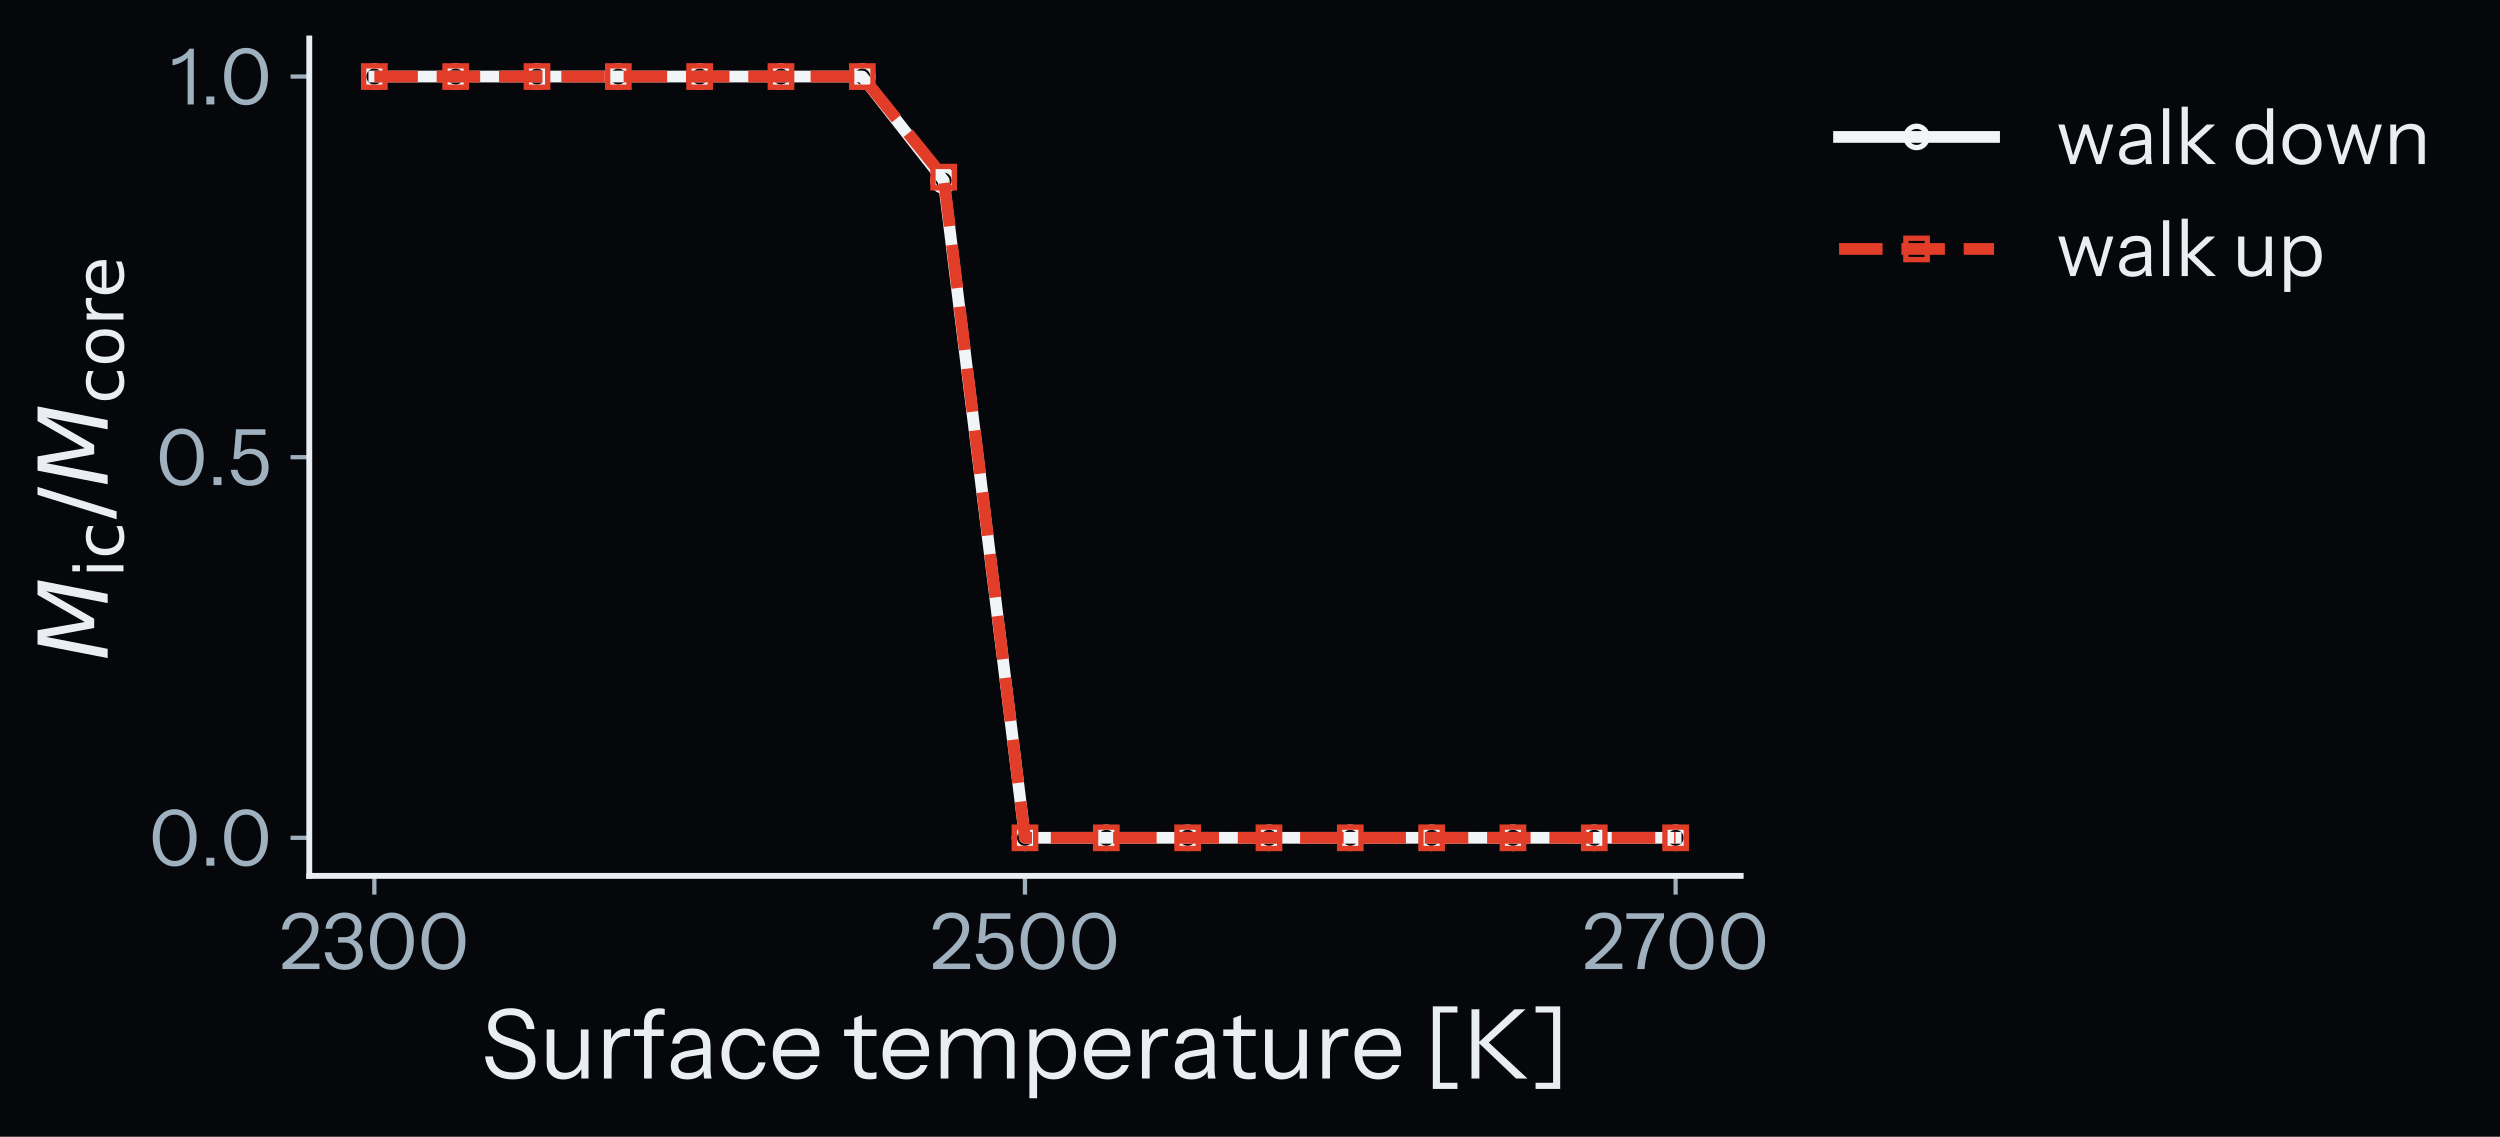
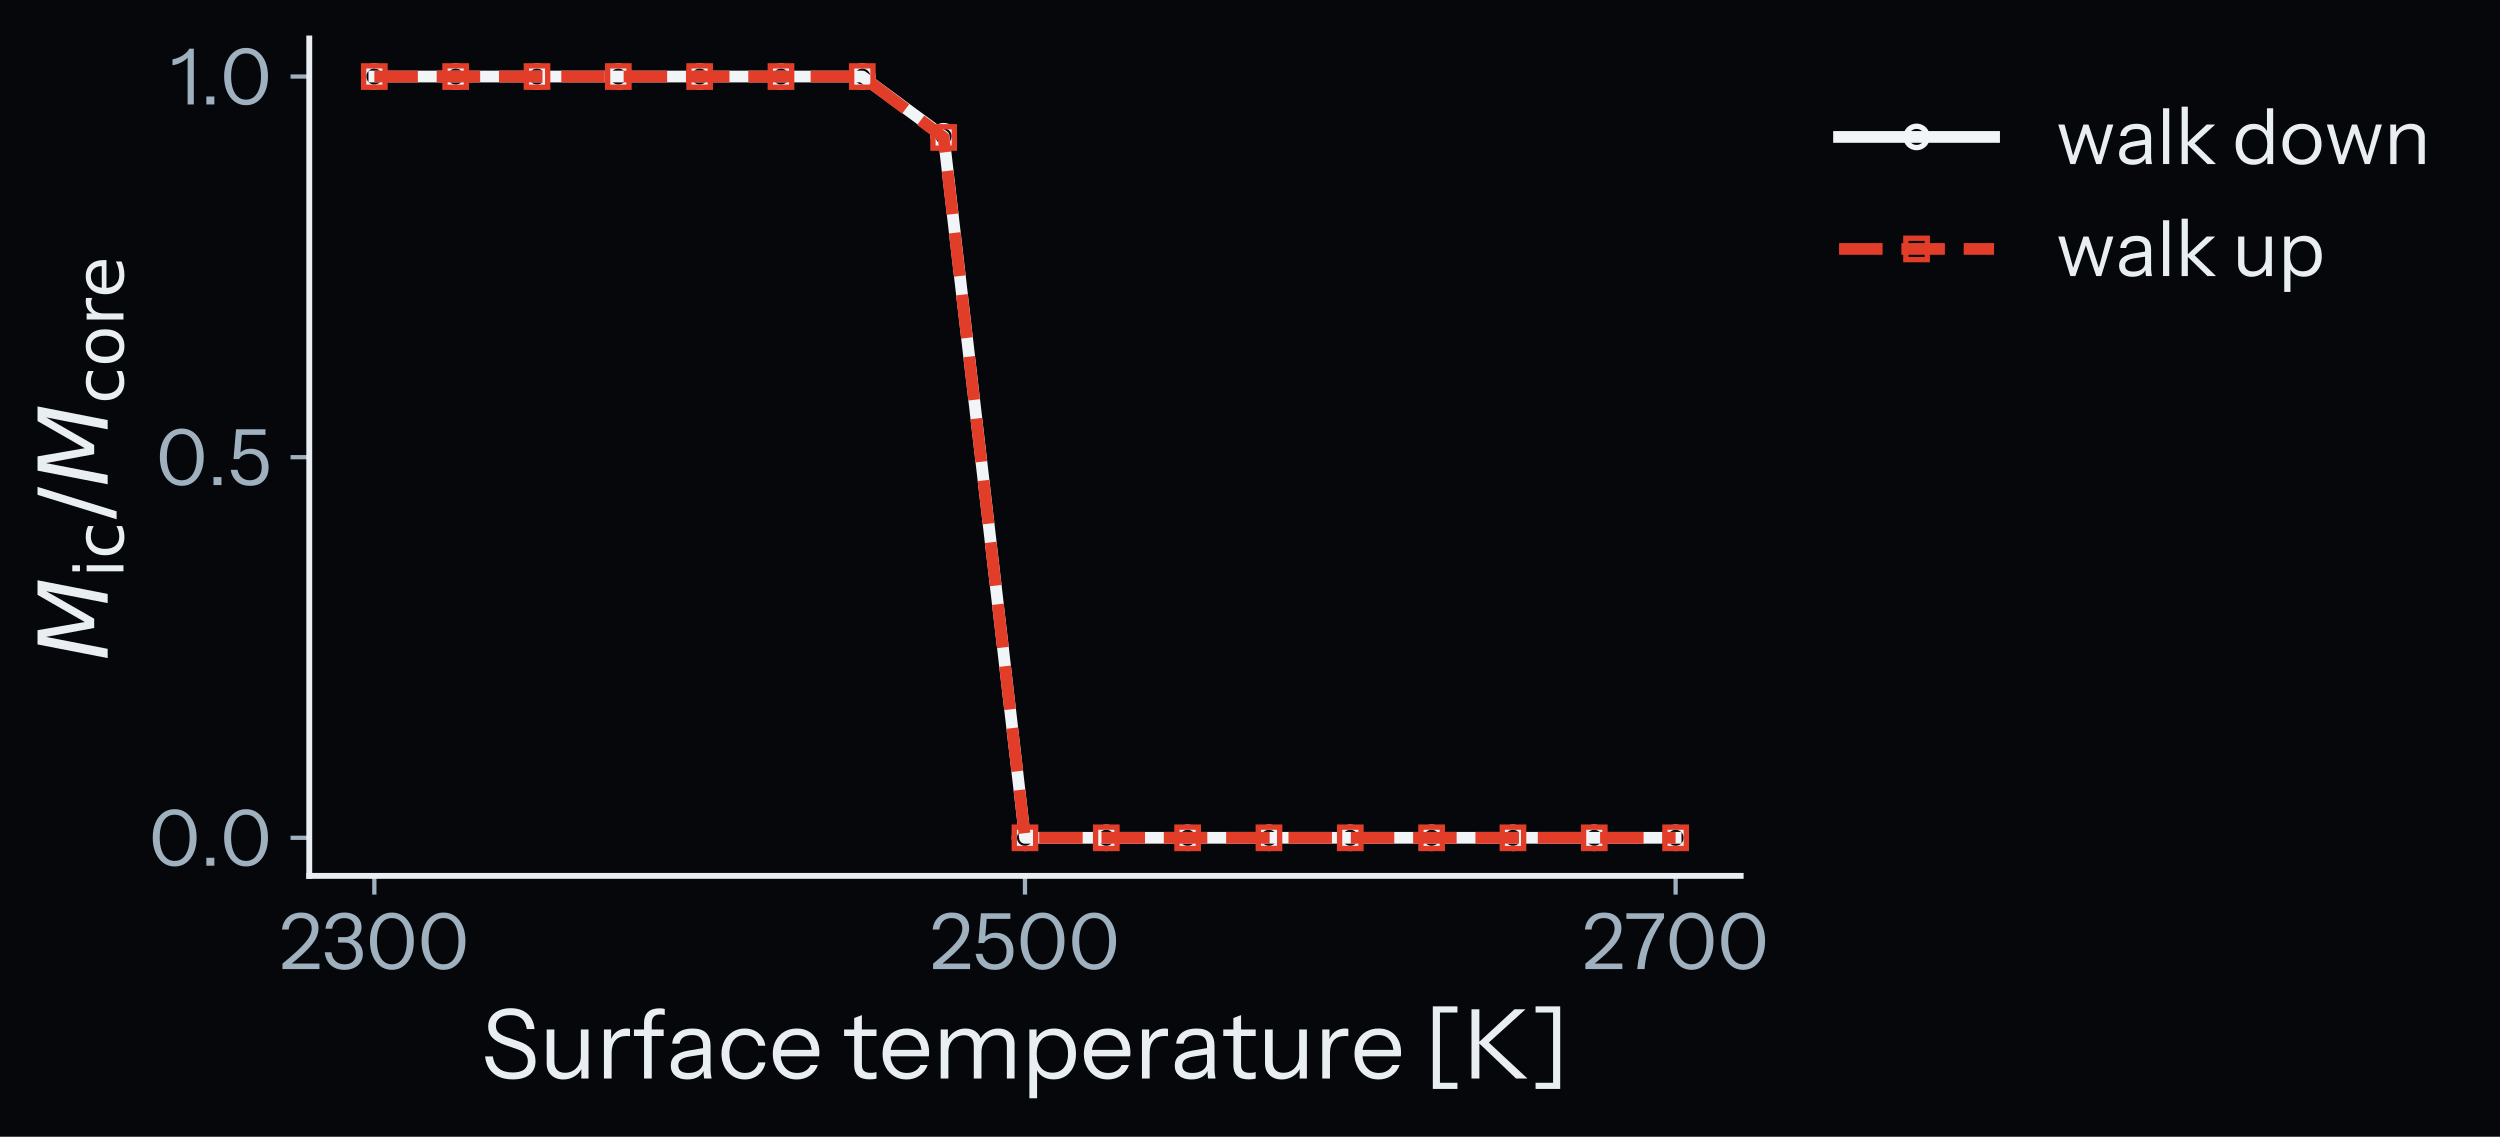
<svg xmlns="http://www.w3.org/2000/svg" xmlns:xlink="http://www.w3.org/1999/xlink" width="467.707pt" height="212.664pt" viewBox="0 0 467.707 212.664" version="1.1">
  <defs>
    <style type="text/css">*{stroke-linejoin: round; stroke-linecap: butt}</style>
  </defs>
  <g id="figure_1">
    <g id="patch_1">
      <path d="M 0 212.664  L 467.707 212.664  L 467.707 0  L 0 0  z " style="fill: #05070b" />
    </g>
    <g id="axes_1">
      <g id="patch_2">
        <path d="M 57.86 163.862  L 325.65 163.862  L 325.65 7.2  L 57.86 7.2  z " style="fill: #05070b" />
      </g>
      <g id="matplotlib.axis_1">
        <g id="xtick_1">
          <g id="line2d_1">
            <defs>
              <path id="m2e974000b8" d="M 0 0  L 0 3.5  " style="stroke: #9fb0be; stroke-width: 0.8" />
            </defs>
            <g>
              <use xlink:href="#m2e974000b8" x="70.032" y="163.862" style="fill: #9fb0be; stroke: #9fb0be; stroke-width: 0.8" />
            </g>
          </g>
          <g id="text_1">
            <g style="fill: #9fb0be" transform="translate(52.26268 181.3018) scale(0.145 -0.145)">
              <defs>
                <path id="InstrumentSans-Regular-32" d="M 256 0  L 256 448  Q 947 1018 1411 1446  Q 1875 1875 2153 2208  Q 2432 2541 2550 2819  Q 2669 3098 2669 3366  Q 2669 3763 2432 3987  Q 2195 4211 1779 4211  Q 1350 4211 1088 3968  Q 826 3725 768 3270  L 218 3270  Q 282 3898 701 4285  Q 1120 4672 1818 4672  Q 2464 4672 2848 4326  Q 3232 3981 3232 3379  Q 3232 3053 3107 2726  Q 2982 2400 2697 2041  Q 2413 1683 1949 1251  Q 1485 819 800 275  L 678 461  L 3309 461  L 3309 0  L 256 0  z " transform="scale(0.015625)" />
                <path id="InstrumentSans-Regular-33" d="M 1894 -64  Q 1434 -64 1085 105  Q 736 275 521 601  Q 307 928 256 1389  L 806 1389  Q 877 909 1158 653  Q 1440 397 1901 397  Q 2336 397 2585 627  Q 2835 858 2835 1254  Q 2835 1670 2592 1929  Q 2349 2189 1939 2189  L 1363 2189  L 1363 2637  L 1920 2637  Q 2291 2637 2512 2851  Q 2733 3066 2733 3424  Q 2733 3802 2499 4006  Q 2266 4211 1869 4211  Q 1478 4211 1203 3984  Q 928 3757 877 3334  L 320 3334  Q 358 3744 563 4041  Q 768 4339 1110 4505  Q 1453 4672 1882 4672  Q 2298 4672 2618 4525  Q 2938 4378 3117 4106  Q 3296 3834 3296 3469  Q 3296 3142 3149 2892  Q 3002 2643 2749 2502  Q 2496 2362 2170 2362  L 2131 2496  Q 2522 2496 2806 2333  Q 3091 2170 3248 1888  Q 3405 1606 3405 1235  Q 3405 851 3213 556  Q 3021 262 2681 99  Q 2342 -64 1894 -64  z " transform="scale(0.015625)" />
                <path id="InstrumentSans-Regular-30" d="M 2131 -64  Q 1587 -64 1180 240  Q 774 544 547 1085  Q 320 1626 320 2323  Q 320 3021 544 3549  Q 768 4077 1177 4374  Q 1587 4672 2131 4672  Q 2675 4672 3081 4374  Q 3488 4077 3715 3549  Q 3942 3021 3942 2323  Q 3942 1619 3715 1081  Q 3488 544 3081 240  Q 2675 -64 2131 -64  z M 2131 397  Q 2522 397 2797 630  Q 3072 864 3219 1296  Q 3366 1728 3366 2330  Q 3366 2925 3222 3347  Q 3078 3770 2803 3990  Q 2528 4211 2131 4211  Q 1734 4211 1459 3987  Q 1184 3763 1040 3344  Q 896 2925 896 2330  Q 896 1728 1043 1293  Q 1190 858 1465 627  Q 1741 397 2131 397  z " transform="scale(0.015625)" />
              </defs>
              <use xlink:href="#InstrumentSans-Regular-32" />
              <use xlink:href="#InstrumentSans-Regular-33" transform="translate(54.49999 0)" />
              <use xlink:href="#InstrumentSans-Regular-30" transform="translate(111.9 0)" />
              <use xlink:href="#InstrumentSans-Regular-30" transform="translate(178.5 0)" />
            </g>
          </g>
        </g>
        <g id="xtick_2">
          <g id="line2d_2">
            <g>
              <use xlink:href="#m2e974000b8" x="191.755" y="163.862" style="fill: #9fb0be; stroke: #9fb0be; stroke-width: 0.8" />
            </g>
          </g>
          <g id="text_2">
            <g style="fill: #9fb0be" transform="translate(173.9855 181.3018) scale(0.145 -0.145)">
              <defs>
                <path id="InstrumentSans-Regular-35" d="M 1869 -64  Q 1184 -64 774 304  Q 365 672 275 1261  L 838 1261  Q 922 845 1194 621  Q 1466 397 1856 397  Q 2266 397 2550 653  Q 2835 909 2835 1466  Q 2835 2022 2550 2300  Q 2266 2579 1830 2579  Q 1517 2579 1286 2451  Q 1056 2323 979 2150  L 506 2150  L 717 4608  L 3149 4608  L 3149 4147  L 1030 4147  L 1210 4339  L 1062 2483  L 941 2528  Q 1056 2720 1312 2861  Q 1568 3002 1939 3002  Q 2368 3002 2697 2816  Q 3027 2630 3216 2288  Q 3405 1946 3405 1466  Q 3405 986 3216 643  Q 3027 301 2684 118  Q 2342 -64 1869 -64  z " transform="scale(0.015625)" />
              </defs>
              <use xlink:href="#InstrumentSans-Regular-32" />
              <use xlink:href="#InstrumentSans-Regular-35" transform="translate(54.49999 0)" />
              <use xlink:href="#InstrumentSans-Regular-30" transform="translate(111.9 0)" />
              <use xlink:href="#InstrumentSans-Regular-30" transform="translate(178.5 0)" />
            </g>
          </g>
        </g>
        <g id="xtick_3">
          <g id="line2d_3">
            <g>
              <use xlink:href="#m2e974000b8" x="313.478" y="163.862" style="fill: #9fb0be; stroke: #9fb0be; stroke-width: 0.8" />
            </g>
          </g>
          <g id="text_3">
            <g style="fill: #9fb0be" transform="translate(296.0131 181.3018) scale(0.145 -0.145)">
              <defs>
                <path id="InstrumentSans-Regular-37" d="M 1050 0  Q 1139 1088 1558 2153  Q 1978 3219 2816 4333  L 2848 4147  L 154 4147  L 154 4608  L 3264 4608  L 3264 4224  Q 2752 3475 2416 2777  Q 2080 2080 1894 1398  Q 1709 717 1658 0  L 1050 0  z " transform="scale(0.015625)" />
              </defs>
              <use xlink:href="#InstrumentSans-Regular-32" />
              <use xlink:href="#InstrumentSans-Regular-37" transform="translate(54.49999 0)" />
              <use xlink:href="#InstrumentSans-Regular-30" transform="translate(107.7 0)" />
              <use xlink:href="#InstrumentSans-Regular-30" transform="translate(174.3 0)" />
            </g>
          </g>
        </g>
        <g id="text_4">
          <g style="fill: #e9eef2" transform="translate(89.99858 201.7743) scale(0.18 -0.18)">
            <defs>
              <path id="InstrumentSans-Regular-53" d="M 2112 -58  Q 1306 -58 829 339  Q 352 736 269 1472  L 781 1472  Q 851 941 1184 672  Q 1517 403 2106 403  Q 2605 403 2857 592  Q 3110 781 3110 1146  Q 3110 1459 2937 1644  Q 2765 1830 2400 1952  L 1626 2221  Q 1037 2426 755 2717  Q 474 3008 474 3456  Q 474 3827 659 4099  Q 845 4371 1184 4524  Q 1523 4678 1971 4678  Q 2662 4678 3078 4316  Q 3494 3955 3558 3290  L 3046 3290  Q 2963 3770 2704 3994  Q 2445 4218 1958 4218  Q 1498 4218 1242 4032  Q 986 3846 986 3507  Q 986 3219 1165 3046  Q 1344 2874 1722 2746  L 2547 2458  Q 3085 2272 3353 1955  Q 3622 1638 3622 1152  Q 3622 576 3228 259  Q 2835 -58 2112 -58  z " transform="scale(0.015625)" />
              <path id="InstrumentSans-Regular-75" d="M 1574 -64  Q 1254 -64 1004 67  Q 755 198 614 438  Q 474 678 474 992  L 474 3264  L 986 3264  L 986 1126  Q 986 755 1168 569  Q 1350 384 1690 384  Q 1997 384 2233 525  Q 2470 666 2608 918  Q 2746 1171 2746 1498  L 2829 723  Q 2669 358 2329 147  Q 1990 -64 1574 -64  z M 2778 0  L 2778 768  L 2746 768  L 2746 3264  L 3258 3264  L 3258 0  L 2778 0  z " transform="scale(0.015625)" />
              <path id="InstrumentSans-Regular-72" d="M 512 0  L 512 3264  L 992 3264  L 992 2432  L 1024 2432  L 1024 0  L 512 0  z M 1024 1702  L 941 2477  Q 1056 2893 1350 3110  Q 1645 3328 2029 3328  Q 2189 3328 2246 3302  L 2246 2810  Q 2214 2822 2156 2825  Q 2099 2829 2016 2829  Q 1530 2829 1277 2537  Q 1024 2246 1024 1702  z " transform="scale(0.015625)" />
              <path id="InstrumentSans-Regular-66" d="M 781 0  L 781 3725  Q 781 4173 1040 4422  Q 1299 4672 1830 4672  Q 1958 4672 2032 4659  Q 2106 4646 2157 4627  L 2157 4224  Q 2112 4237 2032 4249  Q 1952 4262 1862 4262  Q 1568 4262 1430 4115  Q 1293 3968 1293 3699  L 1293 0  L 781 0  z M 109 2829  L 109 3264  L 2086 3264  L 2086 2829  L 109 2829  z " transform="scale(0.015625)" />
              <path id="InstrumentSans-Regular-61" d="M 2515 0  Q 2490 109 2480 249  Q 2470 390 2470 608  L 2438 608  L 2438 2170  Q 2438 2541 2268 2717  Q 2099 2893 1722 2893  Q 1350 2893 1129 2742  Q 909 2592 883 2317  L 390 2317  Q 422 2790 787 3059  Q 1152 3328 1741 3328  Q 2349 3328 2643 3040  Q 2938 2752 2938 2176  L 2938 608  Q 2938 467 2957 316  Q 2976 166 3008 0  L 2515 0  z M 1395 -64  Q 890 -64 592 182  Q 294 429 294 858  Q 294 1286 588 1523  Q 883 1760 1446 1856  L 2586 2048  L 2586 1626  L 1523 1459  Q 1165 1402 979 1267  Q 794 1133 794 877  Q 794 627 963 499  Q 1133 371 1466 371  Q 1894 371 2166 566  Q 2438 762 2438 1075  L 2522 621  Q 2419 294 2121 115  Q 1824 -64 1395 -64  z " transform="scale(0.015625)" />
              <path id="InstrumentSans-Regular-63" d="M 1805 -64  Q 1357 -64 1008 157  Q 659 378 457 765  Q 256 1152 256 1645  Q 256 2138 457 2515  Q 659 2893 1008 3110  Q 1357 3328 1798 3328  Q 2163 3328 2454 3187  Q 2746 3046 2934 2787  Q 3123 2528 3174 2182  L 2701 2182  Q 2637 2496 2406 2694  Q 2176 2893 1811 2893  Q 1498 2893 1267 2739  Q 1037 2586 909 2304  Q 781 2022 781 1645  Q 781 1267 909 979  Q 1037 691 1270 531  Q 1504 371 1818 371  Q 2170 371 2406 566  Q 2643 762 2707 1075  L 3181 1075  Q 3123 736 2928 477  Q 2733 218 2445 77  Q 2157 -64 1805 -64  z " transform="scale(0.015625)" />
              <path id="InstrumentSans-Regular-65" d="M 1850 -64  Q 1382 -64 1024 157  Q 666 378 461 762  Q 256 1146 256 1645  Q 256 2144 457 2525  Q 659 2906 1024 3117  Q 1389 3328 1862 3328  Q 2317 3328 2653 3129  Q 2989 2931 3171 2572  Q 3354 2214 3354 1728  Q 3354 1664 3350 1606  Q 3347 1549 3334 1478  L 640 1478  L 640 1907  L 3021 1907  L 2854 1670  Q 2854 2259 2595 2576  Q 2336 2893 1862 2893  Q 1376 2893 1078 2557  Q 781 2221 781 1651  Q 781 1069 1078 720  Q 1376 371 1875 371  Q 2189 371 2425 508  Q 2662 646 2771 902  L 3258 902  Q 3098 454 2723 195  Q 2349 -64 1850 -64  z " transform="scale(0.015625)" />
              <path id="InstrumentSans-Regular-20" transform="scale(0.015625)" />
              <path id="InstrumentSans-Regular-74" d="M 1818 -58  Q 1274 -58 1027 188  Q 781 435 781 902  L 781 4026  L 1293 4218  L 1293 909  Q 1293 634 1433 506  Q 1574 378 1894 378  Q 2022 378 2115 394  Q 2208 410 2266 435  L 2266 0  Q 2202 -26 2083 -42  Q 1965 -58 1818 -58  z M 109 2829  L 109 3264  L 2266 3264  L 2266 2829  L 109 2829  z " transform="scale(0.015625)" />
              <path id="InstrumentSans-Regular-6d" d="M 512 0  L 512 3264  L 992 3264  L 992 2496  L 1024 2496  L 1024 0  L 512 0  z M 2714 0  L 2714 2163  Q 2714 2534 2547 2707  Q 2381 2880 2067 2880  Q 1773 2880 1536 2739  Q 1299 2598 1161 2348  Q 1024 2099 1024 1766  L 941 2541  Q 1107 2906 1440 3117  Q 1773 3328 2163 3328  Q 2637 3328 2931 3049  Q 3226 2771 3226 2298  L 3226 0  L 2714 0  z M 4915 0  L 4915 2163  Q 4915 2534 4748 2707  Q 4582 2880 4269 2880  Q 3974 2880 3737 2739  Q 3501 2598 3363 2348  Q 3226 2099 3226 1766  L 3098 2541  Q 3264 2906 3609 3117  Q 3955 3328 4352 3328  Q 4826 3328 5126 3049  Q 5427 2771 5427 2298  L 5427 0  L 4915 0  z " transform="scale(0.015625)" />
              <path id="InstrumentSans-Regular-70" d="M 2125 -58  Q 1664 -58 1350 166  Q 1037 390 922 800  L 1024 813  L 1024 -1312  L 512 -1312  L 512 3264  L 992 3264  L 992 2502  L 922 2522  Q 1043 2899 1382 3113  Q 1722 3328 2170 3328  Q 2605 3328 2928 3117  Q 3251 2906 3430 2528  Q 3610 2150 3610 1645  Q 3610 1133 3424 749  Q 3238 365 2905 153  Q 2573 -58 2125 -58  z M 2048 390  Q 2534 390 2809 726  Q 3085 1062 3085 1645  Q 3085 2221 2809 2550  Q 2534 2880 2048 2880  Q 1562 2880 1280 2544  Q 998 2208 998 1626  Q 998 1056 1280 723  Q 1562 390 2048 390  z " transform="scale(0.015625)" />
              <path id="InstrumentSans-Regular-5b" d="M 576 -691  L 576 4800  L 2214 4800  L 2214 4390  L 1050 4390  L 1050 -282  L 2214 -282  L 2214 -691  L 576 -691  z " transform="scale(0.015625)" />
              <path id="InstrumentSans-Regular-4b" d="M 550 0  L 550 4608  L 1075 4608  L 1075 0  L 550 0  z M 1018 2394  L 3411 4608  L 4147 4608  L 1702 2394  L 1018 2394  z M 3514 0  L 1005 2394  L 1702 2394  L 4275 0  L 3514 0  z " transform="scale(0.015625)" />
              <path id="InstrumentSans-Regular-5d" d="M 2022 4800  L 2022 -691  L 384 -691  L 384 -282  L 1549 -282  L 1549 4390  L 384 4390  L 384 4800  L 2022 4800  z " transform="scale(0.015625)" />
            </defs>
            <use xlink:href="#InstrumentSans-Regular-53" />
            <use xlink:href="#InstrumentSans-Regular-75" transform="translate(60.79999 0)" />
            <use xlink:href="#InstrumentSans-Regular-72" transform="translate(119.7 0)" />
            <use xlink:href="#InstrumentSans-Regular-66" transform="translate(157.2 0)" />
            <use xlink:href="#InstrumentSans-Regular-61" transform="translate(192.6 0)" />
            <use xlink:href="#InstrumentSans-Regular-63" transform="translate(245.8999 0)" />
            <use xlink:href="#InstrumentSans-Regular-65" transform="translate(299.1999 0)" />
            <use xlink:href="#InstrumentSans-Regular-20" transform="translate(355.5999 0)" />
            <use xlink:href="#InstrumentSans-Regular-74" transform="translate(375.5999 0)" />
            <use xlink:href="#InstrumentSans-Regular-65" transform="translate(413.2999 0)" />
            <use xlink:href="#InstrumentSans-Regular-6d" transform="translate(469.6999 0)" />
            <use xlink:href="#InstrumentSans-Regular-70" transform="translate(561.8999 0)" />
            <use xlink:href="#InstrumentSans-Regular-65" transform="translate(622.4999 0)" />
            <use xlink:href="#InstrumentSans-Regular-72" transform="translate(678.8999 0)" />
            <use xlink:href="#InstrumentSans-Regular-61" transform="translate(716.3999 0)" />
            <use xlink:href="#InstrumentSans-Regular-74" transform="translate(769.6998 0)" />
            <use xlink:href="#InstrumentSans-Regular-75" transform="translate(807.3998 0)" />
            <use xlink:href="#InstrumentSans-Regular-72" transform="translate(866.2998 0)" />
            <use xlink:href="#InstrumentSans-Regular-65" transform="translate(903.7998 0)" />
            <use xlink:href="#InstrumentSans-Regular-20" transform="translate(960.1998 0)" />
            <use xlink:href="#InstrumentSans-Regular-5b" transform="translate(980.1998 0)" />
            <use xlink:href="#InstrumentSans-Regular-4b" transform="translate(1020.8 0)" />
            <use xlink:href="#InstrumentSans-Regular-5d" transform="translate(1090 0)" />
          </g>
        </g>
      </g>
      <g id="matplotlib.axis_2">
        <g id="ytick_1">
          <g id="line2d_4">
            <defs>
              <path id="m2f46859ac6" d="M 0 0  L -3.5 0  " style="stroke: #9fb0be; stroke-width: 0.8" />
            </defs>
            <g>
              <use xlink:href="#m2f46859ac6" x="57.86" y="156.741" style="fill: #9fb0be; stroke: #9fb0be; stroke-width: 0.8" />
            </g>
          </g>
          <g id="text_5">
            <g style="fill: #9fb0be" transform="translate(27.85 161.9608) scale(0.145 -0.145)">
              <defs>
                <path id="InstrumentSans-Regular-2e" d="M 486 0  L 486 659  L 1146 659  L 1146 0  L 486 0  z " transform="scale(0.015625)" />
              </defs>
              <use xlink:href="#InstrumentSans-Regular-30" />
              <use xlink:href="#InstrumentSans-Regular-2e" transform="translate(66.59999 0)" />
              <use xlink:href="#InstrumentSans-Regular-30" transform="translate(92.09998 0)" />
            </g>
          </g>
        </g>
        <g id="ytick_2">
          <g id="line2d_5">
            <g>
              <use xlink:href="#m2f46859ac6" x="57.86" y="85.531" style="fill: #9fb0be; stroke: #9fb0be; stroke-width: 0.8" />
            </g>
          </g>
          <g id="text_6">
            <g style="fill: #9fb0be" transform="translate(29.18219 90.75091) scale(0.145 -0.145)">
              <use xlink:href="#InstrumentSans-Regular-30" />
              <use xlink:href="#InstrumentSans-Regular-2e" transform="translate(66.59999 0)" />
              <use xlink:href="#InstrumentSans-Regular-35" transform="translate(92.09998 0)" />
            </g>
          </g>
        </g>
        <g id="ytick_3">
          <g id="line2d_6">
            <g>
              <use xlink:href="#m2f46859ac6" x="57.86" y="14.321" style="fill: #9fb0be; stroke: #9fb0be; stroke-width: 0.8" />
            </g>
          </g>
          <g id="text_7">
            <g style="fill: #9fb0be" transform="translate(31.8375 19.54099) scale(0.145 -0.145)">
              <defs>
                <path id="InstrumentSans-Regular-31" d="M 1440 0  L 1440 4083  L 1574 4051  Q 1498 3878 1280 3705  Q 1062 3533 777 3405  Q 493 3277 192 3232  L 192 3725  Q 493 3776 768 3904  Q 1043 4032 1257 4214  Q 1472 4397 1574 4608  L 1952 4608  L 1952 0  L 1440 0  z " transform="scale(0.015625)" />
              </defs>
              <use xlink:href="#InstrumentSans-Regular-31" />
              <use xlink:href="#InstrumentSans-Regular-2e" transform="translate(39.09999 0)" />
              <use xlink:href="#InstrumentSans-Regular-30" transform="translate(64.59998 0)" />
            </g>
          </g>
        </g>
        <g id="text_8">
          <g style="fill: #e9eef2" transform="translate(20.16 123.6009) rotate(-90) scale(0.18 -0.18)">
            <defs>
              <path id="DejaVuSans-Oblique-4d" d="M 1081 4666  L 2028 4666  L 2572 1522  L 4378 4666  L 5350 4666  L 4441 0  L 3828 0  L 4622 4091  L 2791 897  L 2175 897  L 1581 4103  L 788 0  L 172 0  L 1081 4666  z " transform="scale(0.015625)" />
              <path id="DejaVuSans-69" d="M 603 3500  L 1178 3500  L 1178 0  L 603 0  L 603 3500  z M 603 4863  L 1178 4863  L 1178 4134  L 603 4134  L 603 4863  z " transform="scale(0.015625)" />
              <path id="DejaVuSans-63" d="M 3122 3366  L 3122 2828  Q 2878 2963 2633 3030  Q 2388 3097 2138 3097  Q 1578 3097 1268 2742  Q 959 2388 959 1747  Q 959 1106 1268 751  Q 1578 397 2138 397  Q 2388 397 2633 464  Q 2878 531 3122 666  L 3122 134  Q 2881 22 2623 -34  Q 2366 -91 2075 -91  Q 1284 -91 818 406  Q 353 903 353 1747  Q 353 2603 823 3093  Q 1294 3584 2113 3584  Q 2378 3584 2631 3529  Q 2884 3475 3122 3366  z " transform="scale(0.015625)" />
              <path id="DejaVuSans-2f" d="M 1625 4666  L 2156 4666  L 531 -594  L 0 -594  L 1625 4666  z " transform="scale(0.015625)" />
              <path id="DejaVuSans-6f" d="M 1959 3097  Q 1497 3097 1228 2736  Q 959 2375 959 1747  Q 959 1119 1226 758  Q 1494 397 1959 397  Q 2419 397 2687 759  Q 2956 1122 2956 1747  Q 2956 2369 2687 2733  Q 2419 3097 1959 3097  z M 1959 3584  Q 2709 3584 3137 3096  Q 3566 2609 3566 1747  Q 3566 888 3137 398  Q 2709 -91 1959 -91  Q 1206 -91 779 398  Q 353 888 353 1747  Q 353 2609 779 3096  Q 1206 3584 1959 3584  z " transform="scale(0.015625)" />
              <path id="DejaVuSans-72" d="M 2631 2963  Q 2534 3019 2420 3045  Q 2306 3072 2169 3072  Q 1681 3072 1420 2755  Q 1159 2438 1159 1844  L 1159 0  L 581 0  L 581 3500  L 1159 3500  L 1159 2956  Q 1341 3275 1631 3429  Q 1922 3584 2338 3584  Q 2397 3584 2469 3576  Q 2541 3569 2628 3553  L 2631 2963  z " transform="scale(0.015625)" />
              <path id="DejaVuSans-65" d="M 3597 1894  L 3597 1613  L 953 1613  Q 991 1019 1311 708  Q 1631 397 2203 397  Q 2534 397 2845 478  Q 3156 559 3463 722  L 3463 178  Q 3153 47 2828 -22  Q 2503 -91 2169 -91  Q 1331 -91 842 396  Q 353 884 353 1716  Q 353 2575 817 3079  Q 1281 3584 2069 3584  Q 2775 3584 3186 3129  Q 3597 2675 3597 1894  z M 3022 2063  Q 3016 2534 2758 2815  Q 2500 3097 2075 3097  Q 1594 3097 1305 2825  Q 1016 2553 972 2059  L 3022 2063  z " transform="scale(0.015625)" />
            </defs>
            <use xlink:href="#DejaVuSans-Oblique-4d" transform="translate(0 0.09375)" />
            <use xlink:href="#DejaVuSans-69" transform="translate(86.2793 -16.3125) scale(0.7)" />
            <use xlink:href="#DejaVuSans-63" transform="translate(105.7275 -16.3125) scale(0.7)" />
            <use xlink:href="#DejaVuSans-2f" transform="translate(146.9482 0.09375)" />
            <use xlink:href="#DejaVuSans-Oblique-4d" transform="translate(180.6396 0.09375)" />
            <use xlink:href="#DejaVuSans-63" transform="translate(266.9189 -16.3125) scale(0.7)" />
            <use xlink:href="#DejaVuSans-6f" transform="translate(305.4053 -16.3125) scale(0.7)" />
            <use xlink:href="#DejaVuSans-72" transform="translate(348.2324 -16.3125) scale(0.7)" />
            <use xlink:href="#DejaVuSans-65" transform="translate(377.0117 -16.3125) scale(0.7)" />
          </g>
        </g>
      </g>
      <g id="line2d_7">
-         <path d="M 70.032 14.321  L 85.247 14.321  L 100.463 14.321  L 115.678 14.321  L 130.893 14.321  L 146.109 14.321  L 161.324 14.321  L 176.539 33.776  L 191.755 156.741  L 206.97 156.741  L 222.186 156.741  L 237.401 156.741  L 252.616 156.741  L 267.832 156.741  L 283.047 156.741  L 298.262 156.741  L 313.478 156.741  " clip-path="url(#p23dc325792)" style="fill: none; stroke: #f2f5f7; stroke-width: 2.2; stroke-linecap: square" />
+         <path d="M 70.032 14.321  L 85.247 14.321  L 100.463 14.321  L 115.678 14.321  L 130.893 14.321  L 146.109 14.321  L 161.324 14.321  L 176.539 25.494  L 191.755 156.741  L 206.97 156.741  L 222.186 156.741  L 237.401 156.741  L 252.616 156.741  L 267.832 156.741  L 283.047 156.741  L 298.262 156.741  L 313.478 156.741  " clip-path="url(#p23dc325792)" style="fill: none; stroke: #f2f5f7; stroke-width: 2.2; stroke-linecap: square" />
        <defs>
          <path id="m5efca03033" d="M 0 2  C 0.53 2 1.039 1.789 1.414 1.414  C 1.789 1.039 2 0.53 2 0  C 2 -0.53 1.789 -1.039 1.414 -1.414  C 1.039 -1.789 0.53 -2 0 -2  C -0.53 -2 -1.039 -1.789 -1.414 -1.414  C -1.789 -1.039 -2 -0.53 -2 0  C -2 0.53 -1.789 1.039 -1.414 1.414  C -1.039 1.789 -0.53 2 0 2  z " style="stroke: #f2f5f7" />
        </defs>
        <g clip-path="url(#p23dc325792)">
          <use xlink:href="#m5efca03033" x="70.032" y="14.321" style="fill-opacity: 0; stroke: #f2f5f7" />
          <use xlink:href="#m5efca03033" x="85.247" y="14.321" style="fill-opacity: 0; stroke: #f2f5f7" />
          <use xlink:href="#m5efca03033" x="100.463" y="14.321" style="fill-opacity: 0; stroke: #f2f5f7" />
          <use xlink:href="#m5efca03033" x="115.678" y="14.321" style="fill-opacity: 0; stroke: #f2f5f7" />
          <use xlink:href="#m5efca03033" x="130.893" y="14.321" style="fill-opacity: 0; stroke: #f2f5f7" />
          <use xlink:href="#m5efca03033" x="146.109" y="14.321" style="fill-opacity: 0; stroke: #f2f5f7" />
          <use xlink:href="#m5efca03033" x="161.324" y="14.321" style="fill-opacity: 0; stroke: #f2f5f7" />
-           <use xlink:href="#m5efca03033" x="176.539" y="33.776" style="fill-opacity: 0; stroke: #f2f5f7" />
+           <use xlink:href="#m5efca03033" x="176.539" y="25.494" style="fill-opacity: 0; stroke: #f2f5f7" />
          <use xlink:href="#m5efca03033" x="191.755" y="156.741" style="fill-opacity: 0; stroke: #f2f5f7" />
          <use xlink:href="#m5efca03033" x="206.97" y="156.741" style="fill-opacity: 0; stroke: #f2f5f7" />
          <use xlink:href="#m5efca03033" x="222.186" y="156.741" style="fill-opacity: 0; stroke: #f2f5f7" />
          <use xlink:href="#m5efca03033" x="237.401" y="156.741" style="fill-opacity: 0; stroke: #f2f5f7" />
          <use xlink:href="#m5efca03033" x="252.616" y="156.741" style="fill-opacity: 0; stroke: #f2f5f7" />
          <use xlink:href="#m5efca03033" x="267.832" y="156.741" style="fill-opacity: 0; stroke: #f2f5f7" />
          <use xlink:href="#m5efca03033" x="283.047" y="156.741" style="fill-opacity: 0; stroke: #f2f5f7" />
          <use xlink:href="#m5efca03033" x="298.262" y="156.741" style="fill-opacity: 0; stroke: #f2f5f7" />
          <use xlink:href="#m5efca03033" x="313.478" y="156.741" style="fill-opacity: 0; stroke: #f2f5f7" />
        </g>
      </g>
      <g id="line2d_8">
-         <path d="M 70.032 14.321  L 85.247 14.321  L 100.463 14.321  L 115.678 14.321  L 130.893 14.321  L 146.109 14.321  L 161.324 14.321  L 176.539 33.138  L 191.755 156.741  L 206.97 156.741  L 222.186 156.741  L 237.401 156.741  L 252.616 156.741  L 267.832 156.741  L 283.047 156.741  L 298.262 156.741  L 313.478 156.741  " clip-path="url(#p23dc325792)" style="fill: none; stroke-dasharray: 8.14,3.52; stroke-dashoffset: 0; stroke: #e23d28; stroke-width: 2.2" />
+         <path d="M 70.032 14.321  L 85.247 14.321  L 100.463 14.321  L 115.678 14.321  L 130.893 14.321  L 146.109 14.321  L 161.324 14.321  L 176.539 25.72  L 191.755 156.741  L 206.97 156.741  L 222.186 156.741  L 237.401 156.741  L 252.616 156.741  L 267.832 156.741  L 283.047 156.741  L 298.262 156.741  L 313.478 156.741  " clip-path="url(#p23dc325792)" style="fill: none; stroke-dasharray: 8.14,3.52; stroke-dashoffset: 0; stroke: #e23d28; stroke-width: 2.2" />
        <defs>
          <path id="mc64122998d" d="M -2 2  L 2 2  L 2 -2  L -2 -2  z " style="stroke: #e23d28; stroke-linejoin: miter" />
        </defs>
        <g clip-path="url(#p23dc325792)">
          <use xlink:href="#mc64122998d" x="70.032" y="14.321" style="fill-opacity: 0; stroke: #e23d28; stroke-linejoin: miter" />
          <use xlink:href="#mc64122998d" x="85.247" y="14.321" style="fill-opacity: 0; stroke: #e23d28; stroke-linejoin: miter" />
          <use xlink:href="#mc64122998d" x="100.463" y="14.321" style="fill-opacity: 0; stroke: #e23d28; stroke-linejoin: miter" />
          <use xlink:href="#mc64122998d" x="115.678" y="14.321" style="fill-opacity: 0; stroke: #e23d28; stroke-linejoin: miter" />
          <use xlink:href="#mc64122998d" x="130.893" y="14.321" style="fill-opacity: 0; stroke: #e23d28; stroke-linejoin: miter" />
          <use xlink:href="#mc64122998d" x="146.109" y="14.321" style="fill-opacity: 0; stroke: #e23d28; stroke-linejoin: miter" />
          <use xlink:href="#mc64122998d" x="161.324" y="14.321" style="fill-opacity: 0; stroke: #e23d28; stroke-linejoin: miter" />
-           <use xlink:href="#mc64122998d" x="176.539" y="33.138" style="fill-opacity: 0; stroke: #e23d28; stroke-linejoin: miter" />
+           <use xlink:href="#mc64122998d" x="176.539" y="25.72" style="fill-opacity: 0; stroke: #e23d28; stroke-linejoin: miter" />
          <use xlink:href="#mc64122998d" x="191.755" y="156.741" style="fill-opacity: 0; stroke: #e23d28; stroke-linejoin: miter" />
          <use xlink:href="#mc64122998d" x="206.97" y="156.741" style="fill-opacity: 0; stroke: #e23d28; stroke-linejoin: miter" />
          <use xlink:href="#mc64122998d" x="222.186" y="156.741" style="fill-opacity: 0; stroke: #e23d28; stroke-linejoin: miter" />
          <use xlink:href="#mc64122998d" x="237.401" y="156.741" style="fill-opacity: 0; stroke: #e23d28; stroke-linejoin: miter" />
          <use xlink:href="#mc64122998d" x="252.616" y="156.741" style="fill-opacity: 0; stroke: #e23d28; stroke-linejoin: miter" />
          <use xlink:href="#mc64122998d" x="267.832" y="156.741" style="fill-opacity: 0; stroke: #e23d28; stroke-linejoin: miter" />
          <use xlink:href="#mc64122998d" x="283.047" y="156.741" style="fill-opacity: 0; stroke: #e23d28; stroke-linejoin: miter" />
          <use xlink:href="#mc64122998d" x="298.262" y="156.741" style="fill-opacity: 0; stroke: #e23d28; stroke-linejoin: miter" />
          <use xlink:href="#mc64122998d" x="313.478" y="156.741" style="fill-opacity: 0; stroke: #e23d28; stroke-linejoin: miter" />
        </g>
      </g>
      <g id="patch_3">
        <path d="M 57.86 163.862  L 57.86 7.2  " style="fill: none; stroke: #e9eef2; stroke-width: 1.1; stroke-linejoin: miter; stroke-linecap: square" />
      </g>
      <g id="patch_4">
        <path d="M 57.86 163.862  L 325.65 163.862  " style="fill: none; stroke: #e9eef2; stroke-width: 1.1; stroke-linejoin: miter; stroke-linecap: square" />
      </g>
      <g id="legend_1">
        <g id="line2d_9">
          <path d="M 344.056 25.615  L 358.556 25.615  L 373.056 25.615  " style="fill: none; stroke: #f2f5f7; stroke-width: 2.2; stroke-linecap: square" />
          <g>
            <use xlink:href="#m5efca03033" x="358.556" y="25.615" style="fill-opacity: 0; stroke: #f2f5f7" />
          </g>
        </g>
        <g id="text_9">
          <g style="fill: #e9eef2" transform="translate(384.6558 30.69) scale(0.145 -0.145)">
            <defs>
              <path id="InstrumentSans-Regular-77" d="M 1178 0  L 179 3264  L 698 3264  L 1466 467  L 1338 467  L 2259 3264  L 2675 3264  L 3603 467  L 3475 467  L 4237 3264  L 4730 3264  L 3731 0  L 3315 0  L 2394 2733  L 2528 2733  L 1594 0  L 1178 0  z " transform="scale(0.015625)" />
              <path id="InstrumentSans-Regular-6c" d="M 512 0  L 512 4608  L 1024 4608  L 1024 0  L 512 0  z " transform="scale(0.015625)" />
              <path id="InstrumentSans-Regular-6b" d="M 512 0  L 512 4736  L 1024 4736  L 1024 0  L 512 0  z M 2643 0  L 909 1696  L 2579 3264  L 3283 3264  L 1408 1549  L 1440 1850  L 3347 0  L 2643 0  z " transform="scale(0.015625)" />
              <path id="InstrumentSans-Regular-64" d="M 2886 0  L 2886 762  L 2950 742  Q 2829 371 2505 153  Q 2182 -64 1734 -64  Q 1293 -64 963 147  Q 634 358 451 736  Q 269 1114 269 1619  Q 269 2131 454 2515  Q 640 2899 973 3110  Q 1306 3322 1754 3322  Q 2214 3322 2528 3098  Q 2842 2874 2957 2464  L 2854 2451  L 2854 4608  L 3366 4608  L 3366 0  L 2886 0  z M 1830 384  Q 2323 384 2601 720  Q 2880 1056 2880 1638  Q 2880 2208 2598 2541  Q 2317 2874 1830 2874  Q 1344 2874 1069 2541  Q 794 2208 794 1619  Q 794 1043 1069 713  Q 1344 384 1830 384  z " transform="scale(0.015625)" />
              <path id="InstrumentSans-Regular-6f" d="M 1869 -64  Q 1389 -64 1024 160  Q 659 384 457 771  Q 256 1158 256 1645  Q 256 2138 461 2515  Q 666 2893 1027 3110  Q 1389 3328 1869 3328  Q 2355 3328 2716 3110  Q 3078 2893 3280 2515  Q 3482 2138 3482 1645  Q 3482 1158 3280 771  Q 3078 384 2716 160  Q 2355 -64 1869 -64  z M 1869 371  Q 2202 371 2445 534  Q 2688 698 2822 986  Q 2957 1274 2957 1651  Q 2957 2214 2659 2553  Q 2362 2893 1869 2893  Q 1382 2893 1081 2553  Q 781 2214 781 1651  Q 781 1274 915 986  Q 1050 698 1296 534  Q 1542 371 1869 371  z " transform="scale(0.015625)" />
              <path id="InstrumentSans-Regular-6e" d="M 512 0  L 512 3264  L 992 3264  L 992 2496  L 1024 2496  L 1024 0  L 512 0  z M 2848 0  L 2848 2138  Q 2848 2509 2662 2694  Q 2477 2880 2112 2880  Q 1792 2880 1545 2739  Q 1299 2598 1161 2348  Q 1024 2099 1024 1766  L 941 2541  Q 1107 2906 1449 3117  Q 1792 3328 2227 3328  Q 2739 3328 3049 3037  Q 3360 2746 3360 2272  L 3360 0  L 2848 0  z " transform="scale(0.015625)" />
            </defs>
            <use xlink:href="#InstrumentSans-Regular-77" />
            <use xlink:href="#InstrumentSans-Regular-61" transform="translate(76.69998 0)" />
            <use xlink:href="#InstrumentSans-Regular-6c" transform="translate(130 0)" />
            <use xlink:href="#InstrumentSans-Regular-6b" transform="translate(154 0)" />
            <use xlink:href="#InstrumentSans-Regular-20" transform="translate(207.4999 0)" />
            <use xlink:href="#InstrumentSans-Regular-64" transform="translate(227.4999 0)" />
            <use xlink:href="#InstrumentSans-Regular-6f" transform="translate(288.0999 0)" />
            <use xlink:href="#InstrumentSans-Regular-77" transform="translate(346.4999 0)" />
            <use xlink:href="#InstrumentSans-Regular-6e" transform="translate(423.1999 0)" />
          </g>
        </g>
        <g id="line2d_10">
          <path d="M 344.056 46.568  L 358.556 46.568  L 373.056 46.568  " style="fill: none; stroke-dasharray: 8.14,3.52; stroke-dashoffset: 0; stroke: #e23d28; stroke-width: 2.2" />
          <g>
            <use xlink:href="#mc64122998d" x="358.556" y="46.568" style="fill-opacity: 0; stroke: #e23d28; stroke-linejoin: miter" />
          </g>
        </g>
        <g id="text_10">
          <g style="fill: #e9eef2" transform="translate(384.6558 51.6425) scale(0.145 -0.145)">
            <use xlink:href="#InstrumentSans-Regular-77" />
            <use xlink:href="#InstrumentSans-Regular-61" transform="translate(76.69998 0)" />
            <use xlink:href="#InstrumentSans-Regular-6c" transform="translate(130 0)" />
            <use xlink:href="#InstrumentSans-Regular-6b" transform="translate(154 0)" />
            <use xlink:href="#InstrumentSans-Regular-20" transform="translate(207.4999 0)" />
            <use xlink:href="#InstrumentSans-Regular-75" transform="translate(227.4999 0)" />
            <use xlink:href="#InstrumentSans-Regular-70" transform="translate(286.3999 0)" />
          </g>
        </g>
      </g>
    </g>
  </g>
  <defs>
    <clipPath id="p23dc325792">
      <rect x="57.86" y="7.2" width="267.79" height="156.662" />
    </clipPath>
  </defs>
</svg>
